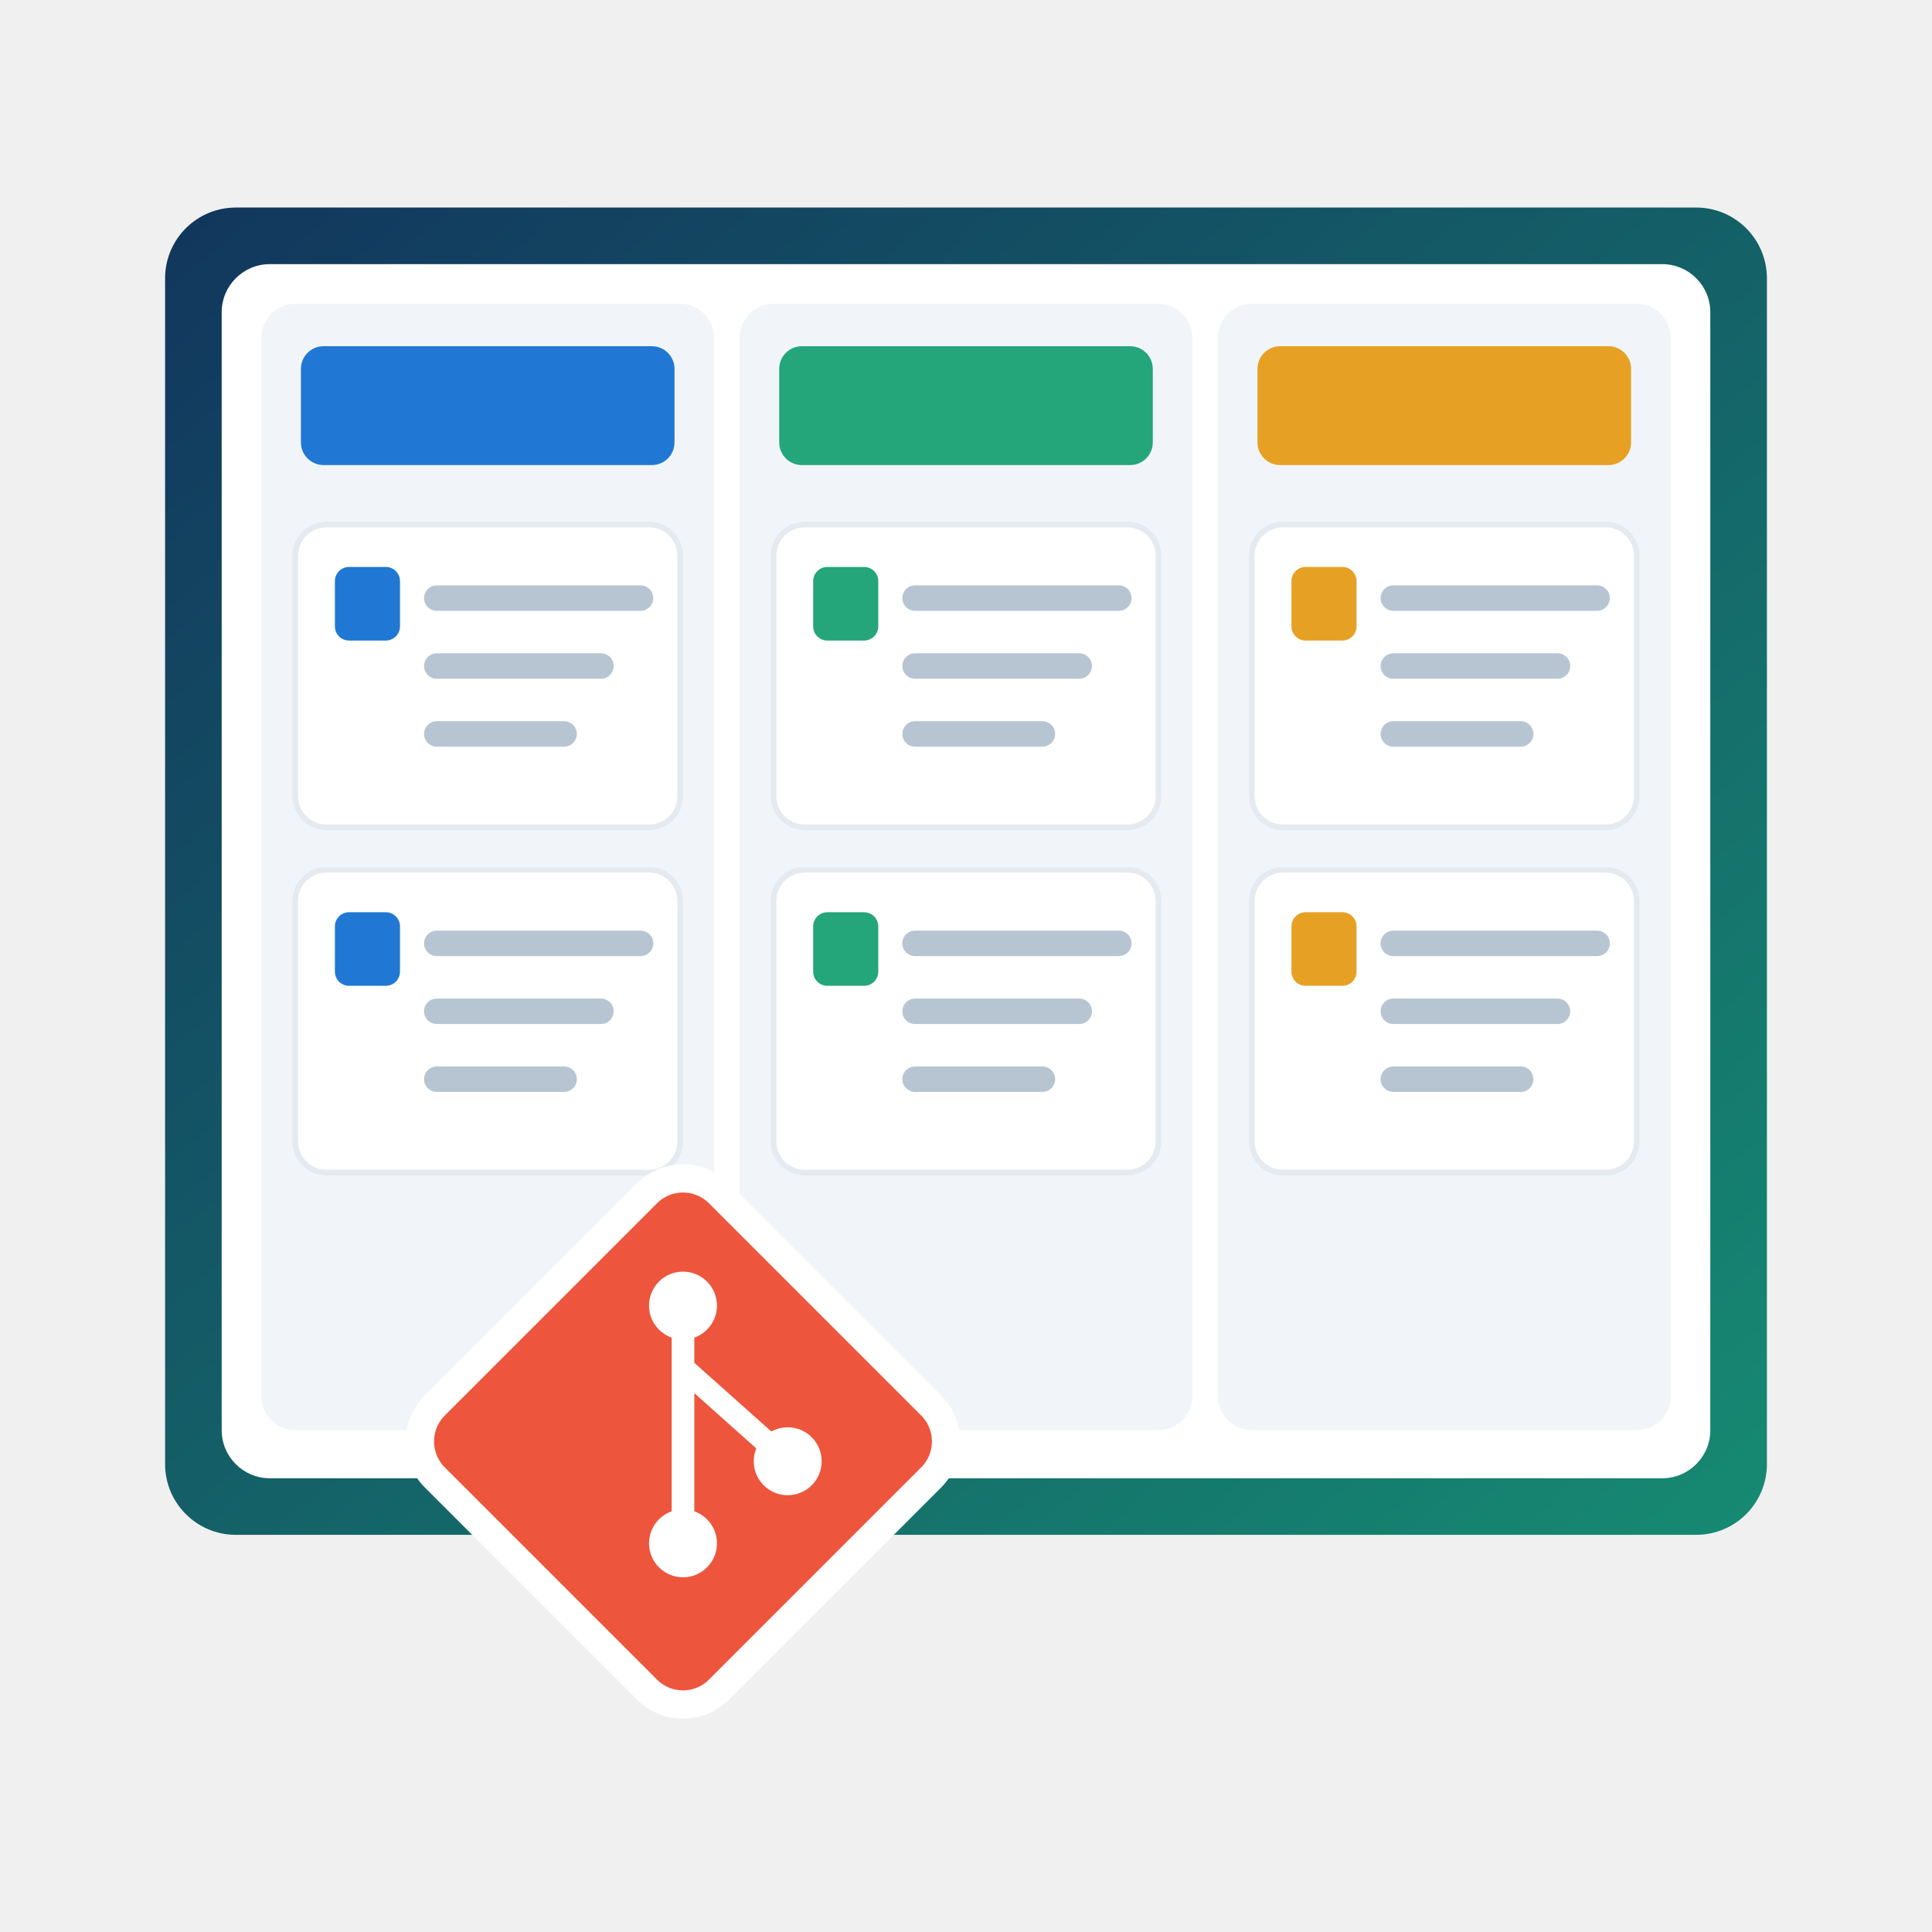
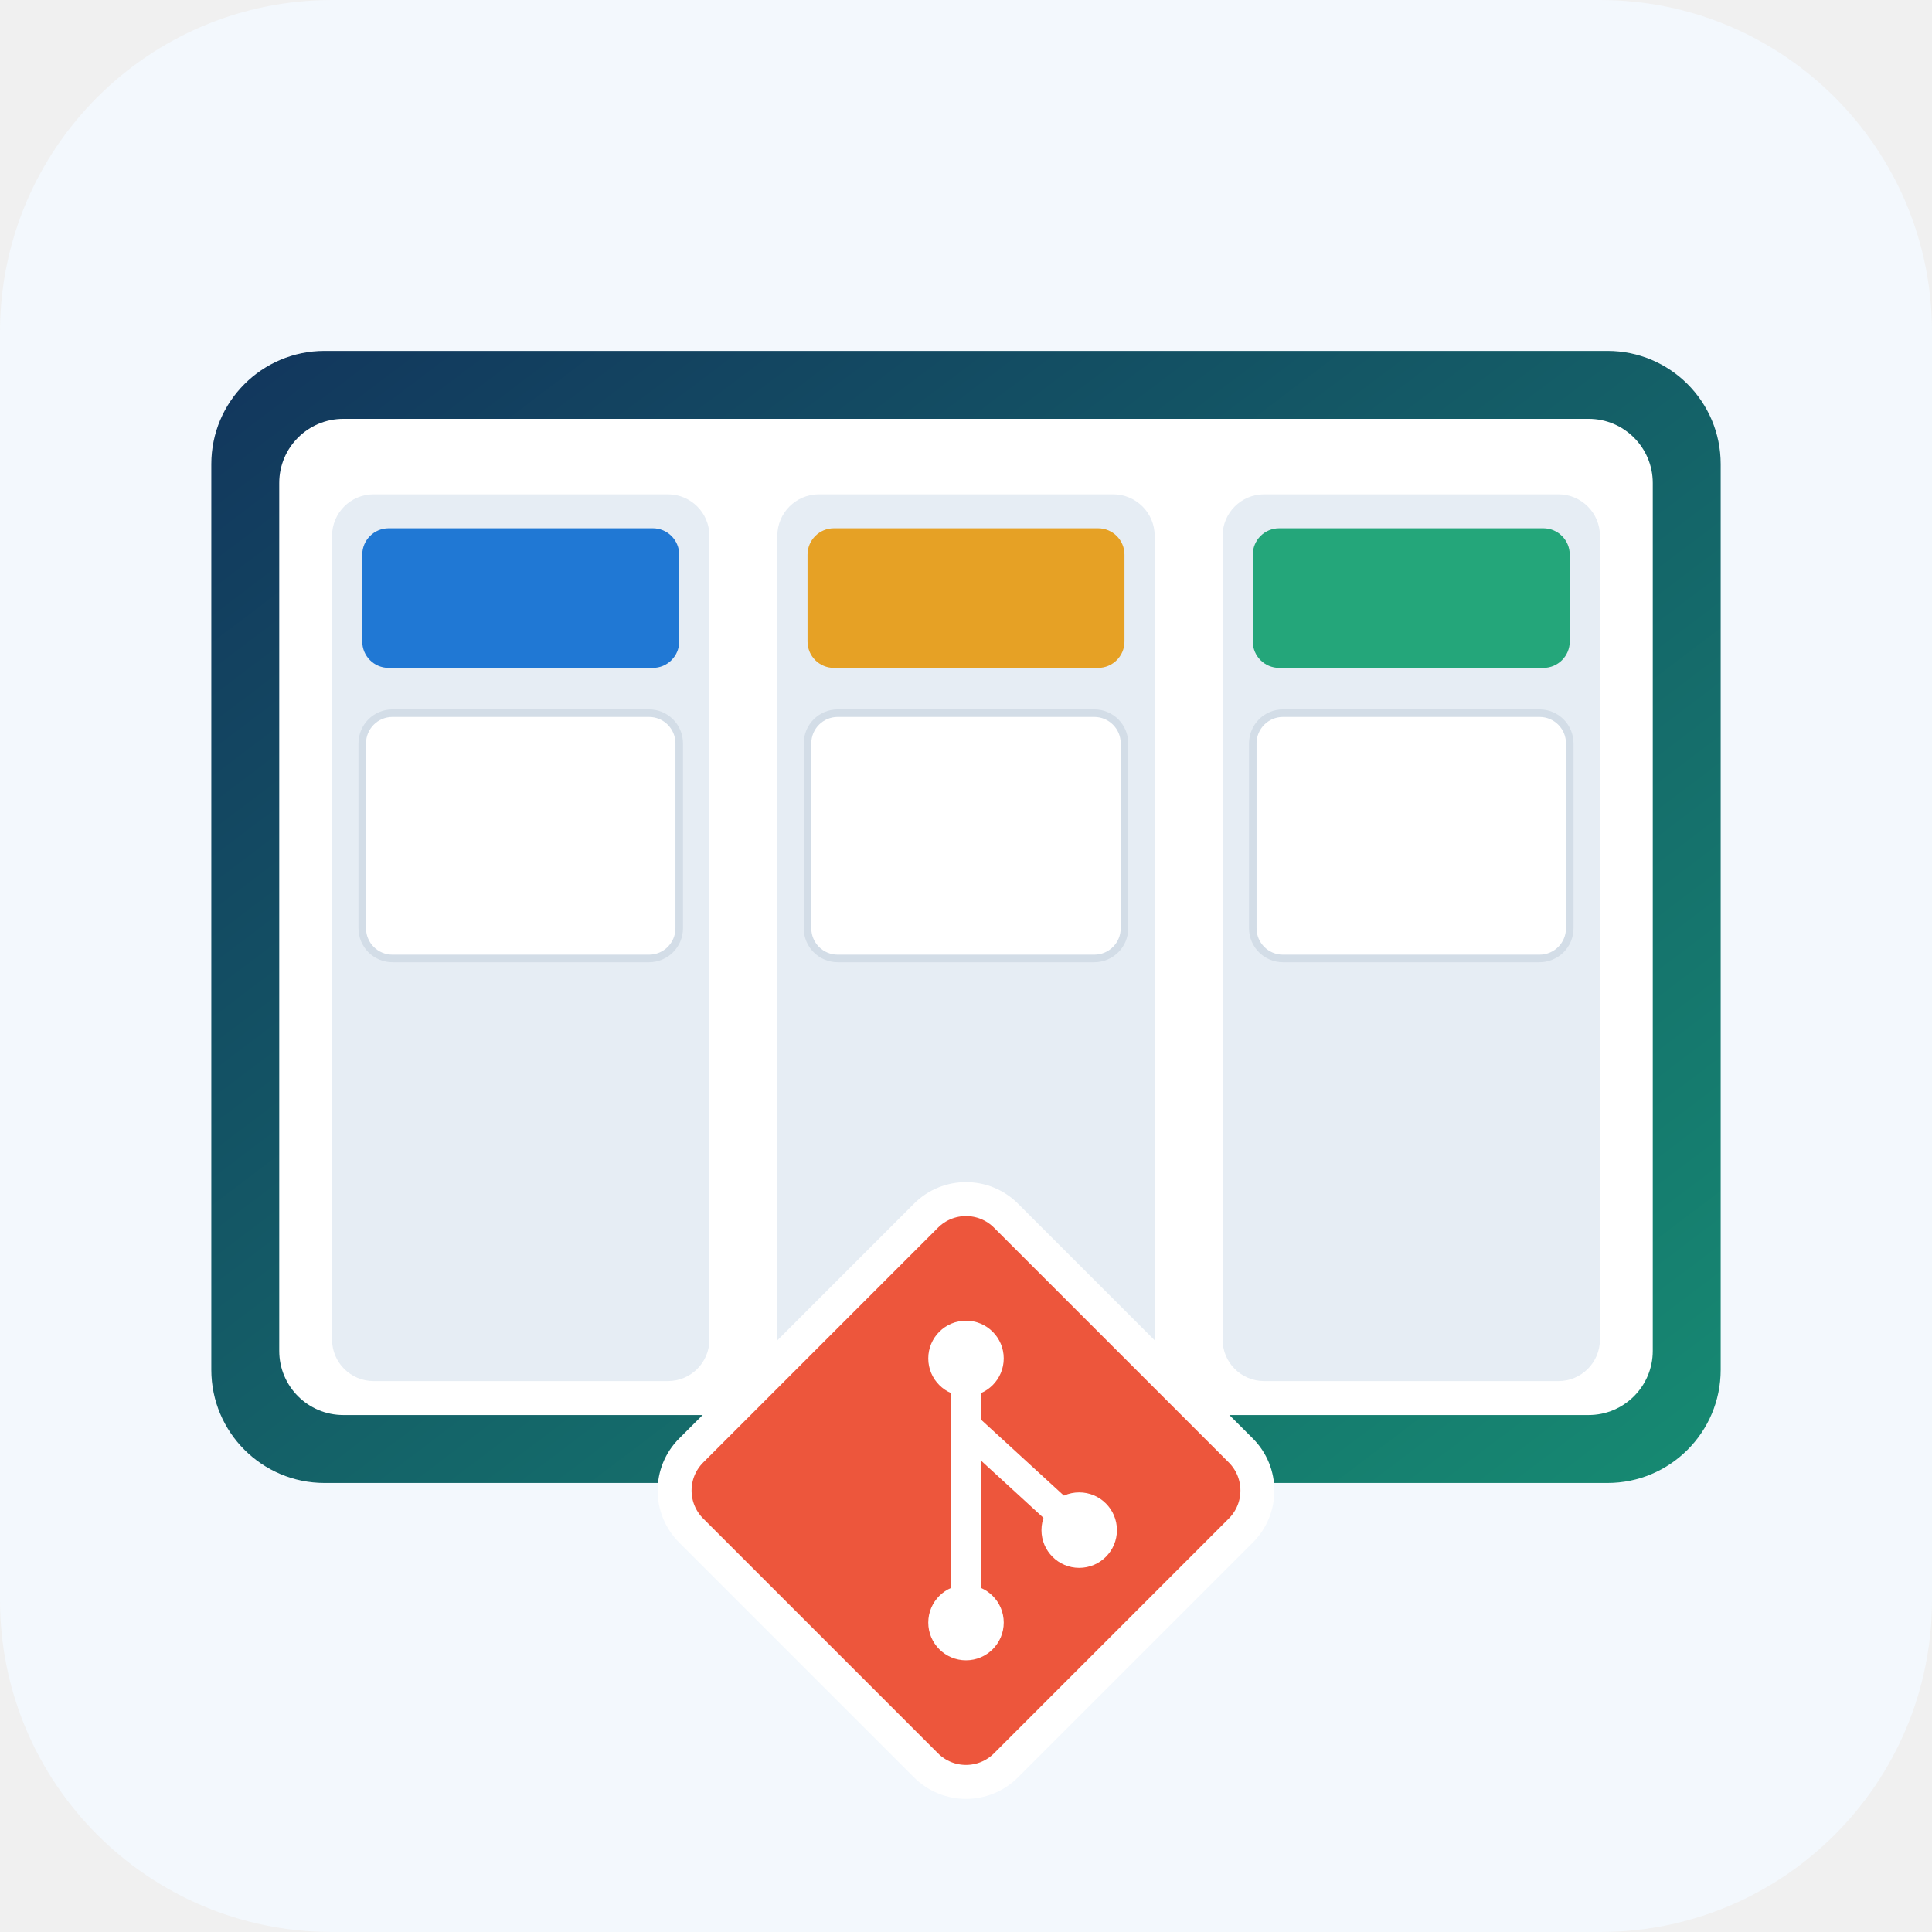
<svg xmlns="http://www.w3.org/2000/svg" viewBox="0 0 1024 1024" width="1024" height="1024">
  <defs>
    <linearGradient id="board" x1="0" y1="0" x2="1" y2="1">
      <stop stop-color="#12365d" />
      <stop offset="1" stop-color="#168a72" />
    </linearGradient>
  </defs>
-   <g transform="translate(-368.5 -119.5) scale(1.5)">
-     <rect x="304" y="153" width="566" height="469" rx="25" fill="url(#board)" />
-     <rect x="324" y="173" width="526" height="429" rx="17" fill="#fff" />
-     <g>
-       <rect x="338" y="187" width="160" height="398" rx="12" fill="#f1f5f9" />
-       <rect x="507" y="187" width="160" height="398" rx="12" fill="#f1f5f9" />
-       <rect x="676" y="187" width="160" height="398" rx="12" fill="#f1f5f9" />
-       <rect x="352" y="202" width="132" height="42" rx="8" fill="#2078d4" />
-       <rect x="521" y="202" width="132" height="42" rx="8" fill="#24a67a" />
-       <rect x="690" y="202" width="132" height="42" rx="8" fill="#e6a125" />
-     </g>
-     <g fill="white" stroke="#e4eaf0" stroke-width="2">
-       <rect x="350" y="265" width="136" height="107" rx="11" />
-       <rect x="350" y="387" width="136" height="107" rx="11" />
-       <rect x="519" y="265" width="136" height="107" rx="11" />
-       <rect x="519" y="387" width="136" height="107" rx="11" />
-       <rect x="688" y="265" width="136" height="107" rx="11" />
-       <rect x="688" y="387" width="136" height="107" rx="11" />
-     </g>
-     <g>
-       <rect x="364" y="280" width="23" height="26" rx="5" fill="#2078d4" />
-       <rect x="364" y="402" width="23" height="26" rx="5" fill="#2078d4" />
-       <rect x="533" y="280" width="23" height="26" rx="5" fill="#24a67a" />
-       <rect x="533" y="402" width="23" height="26" rx="5" fill="#24a67a" />
-       <rect x="702" y="280" width="23" height="26" rx="5" fill="#e6a125" />
-       <rect x="702" y="402" width="23" height="26" rx="5" fill="#e6a125" />
-     </g>
-     <g stroke="#b7c5d3" stroke-width="9" stroke-linecap="round">
-       <path d="M400 291h72M400 315h58M400 339h45 M400 413h72M400 437h58M400 461h45" />
-       <path d="M569 291h72M569 315h58M569 339h45 M569 413h72M569 437h58M569 461h45" />
-       <path d="M738 291h72M738 315h58M738 339h45 M738 413h72M738 437h58M738 461h45" />
-     </g>
-     <g transform="translate(487 589) rotate(45)">
-       <rect x="-71" y="-71" width="142" height="142" rx="18" fill="#ed563c" stroke="white" stroke-width="10" />
-     </g>
-     <g stroke="white" stroke-width="8" fill="none" stroke-linecap="round" stroke-linejoin="round">
-       <path d="M487 541v84M487 563l37 33" />
-     </g>
-     <g fill="white">
-       <circle cx="487" cy="541" r="12" />
-       <circle cx="487" cy="625" r="12" />
-       <circle cx="524" cy="596" r="12" />
-     </g>
+   <rect width="1024" height="1024" rx="176" fill="#f3f8fd" />
+   <rect x="112" y="186" width="800" height="600" rx="60" fill="url(#board)" />
+   <rect x="148" y="222" width="728" height="528" rx="34" fill="#ffffff" />
+   <rect x="176" y="262" width="200" height="470" rx="22" fill="#e6edf4" />
+   <rect x="192" y="280" width="168" height="74" rx="14" fill="#2078d4" />
+   <rect x="192" y="378" width="168" height="130" rx="16" fill="#ffffff" stroke="#d3dde7" stroke-width="4" />
+   <rect x="412" y="262" width="200" height="470" rx="22" fill="#e6edf4" />
+   <rect x="428" y="280" width="168" height="74" rx="14" fill="#e6a125" />
+   <rect x="428" y="378" width="168" height="130" rx="16" fill="#ffffff" stroke="#d3dde7" stroke-width="4" />
+   <rect x="648" y="262" width="200" height="470" rx="22" fill="#e6edf4" />
+   <rect x="664" y="280" width="168" height="74" rx="14" fill="#24a67a" />
+   <rect x="664" y="378" width="168" height="130" rx="16" fill="#ffffff" stroke="#d3dde7" stroke-width="4" />
+   <g transform="translate(512 790) rotate(45)">
+     <rect x="-118" y="-118" width="236" height="236" rx="30" fill="#ed563c" stroke="#ffffff" stroke-width="18" />
+   </g>
+   <g stroke="#ffffff" stroke-width="16" fill="none" stroke-linecap="round" stroke-linejoin="round">
+     <path d="M512 720v140M512 756l60 55" />
+   </g>
+   <g fill="#ffffff">
+     <circle cx="512" cy="720" r="20" />
+     <circle cx="512" cy="860" r="20" />
+     <circle cx="572" cy="811" r="20" />
  </g>
</svg>
